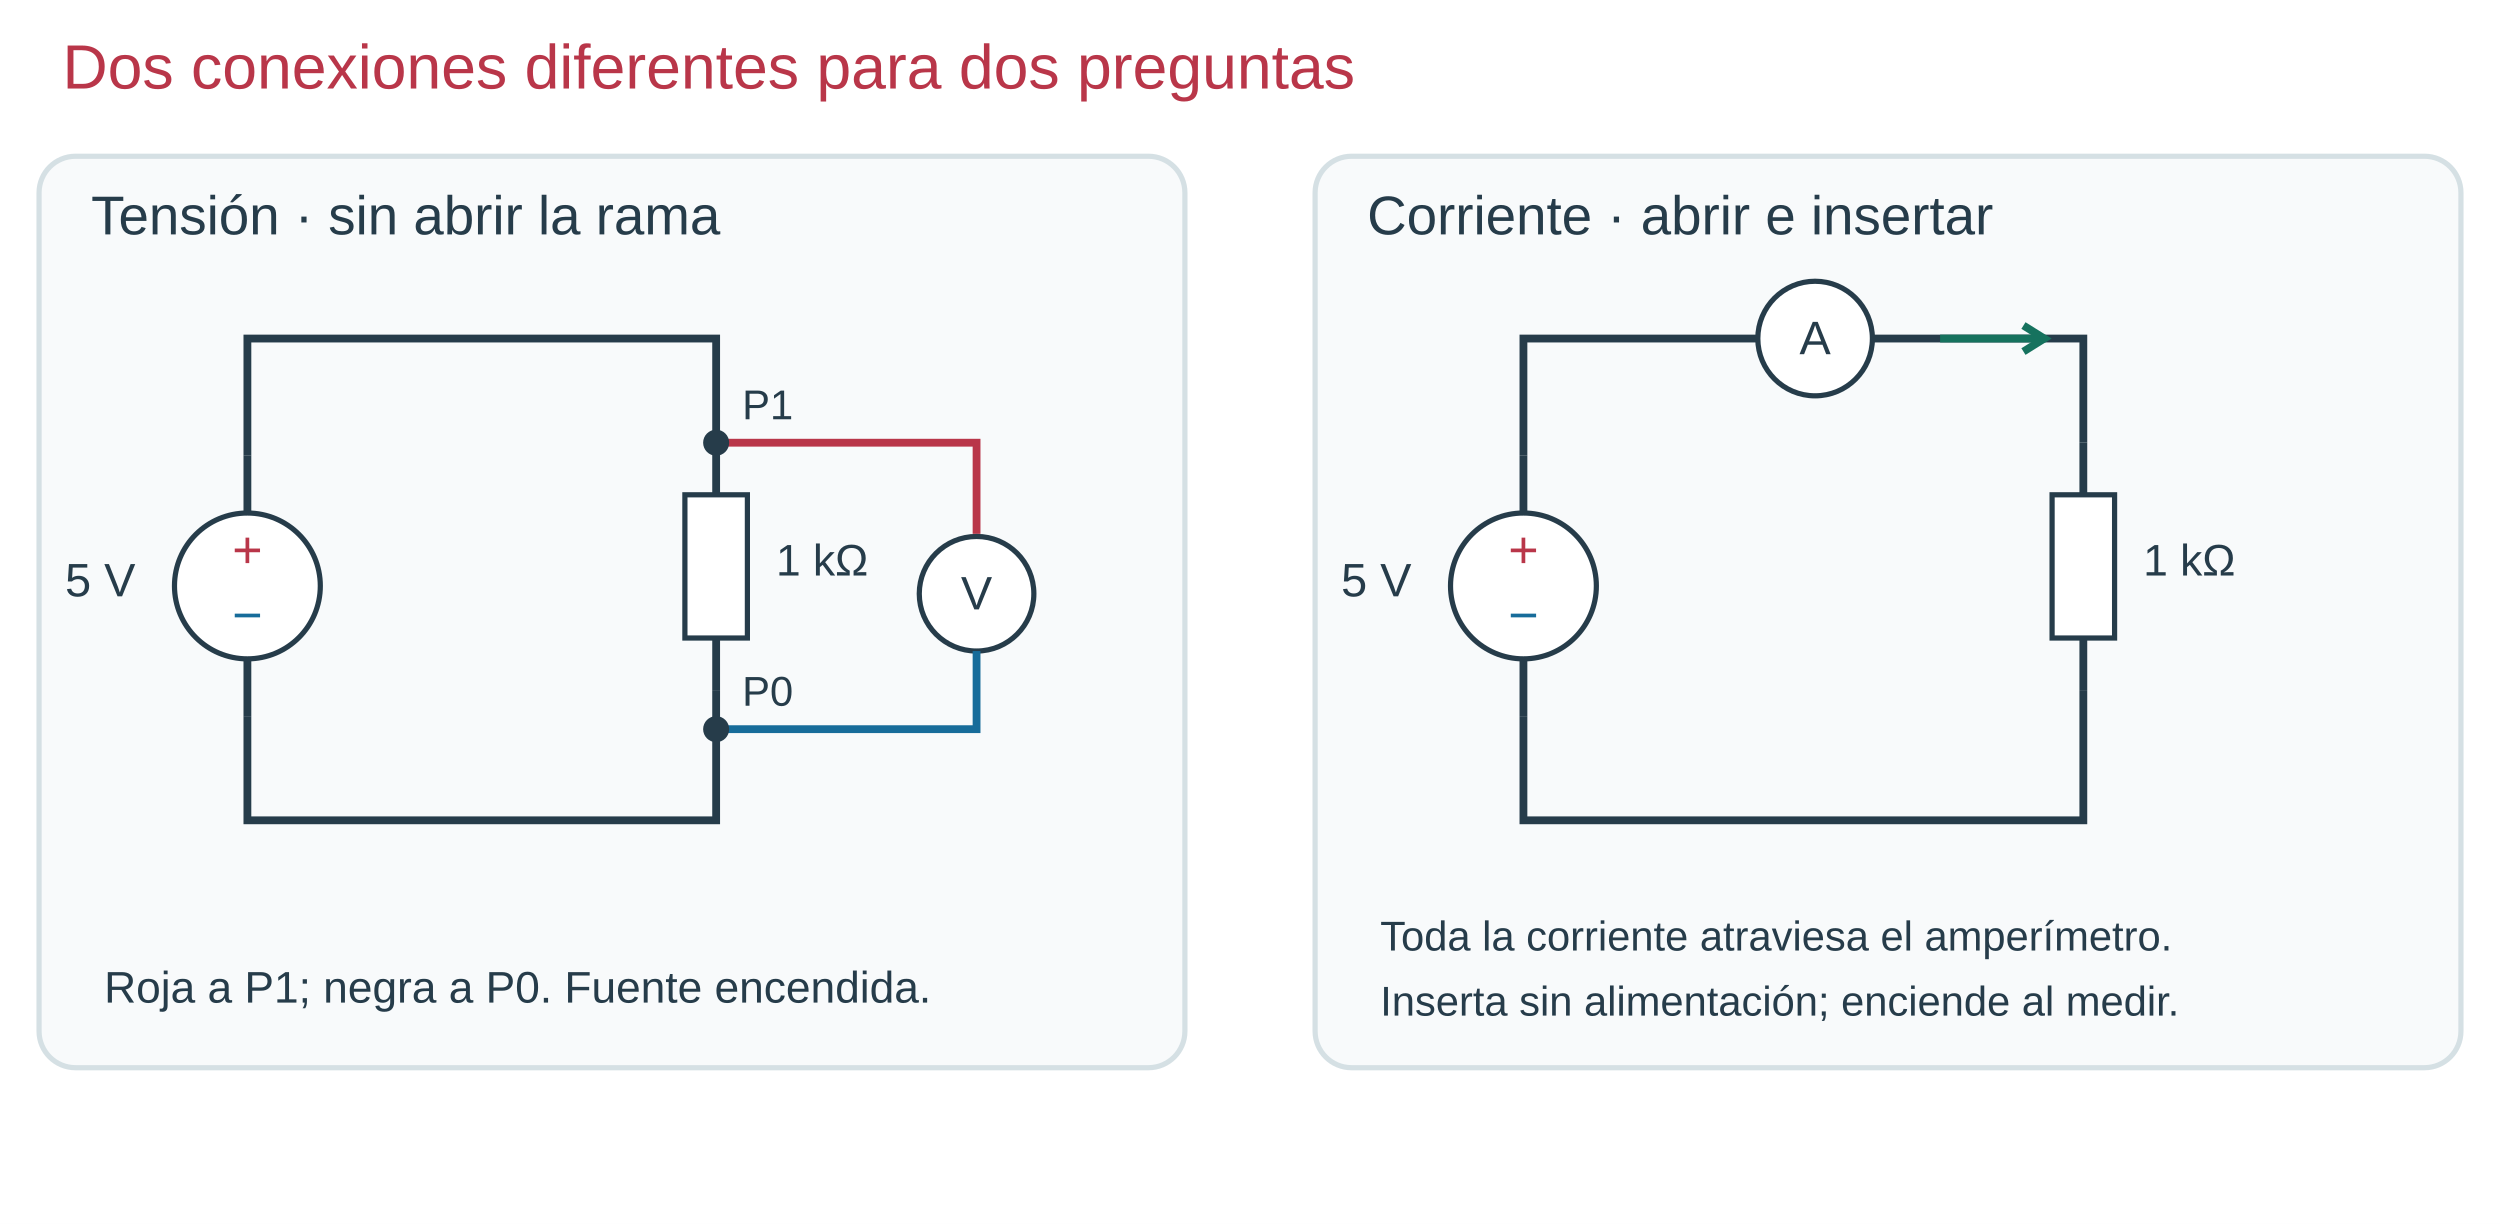
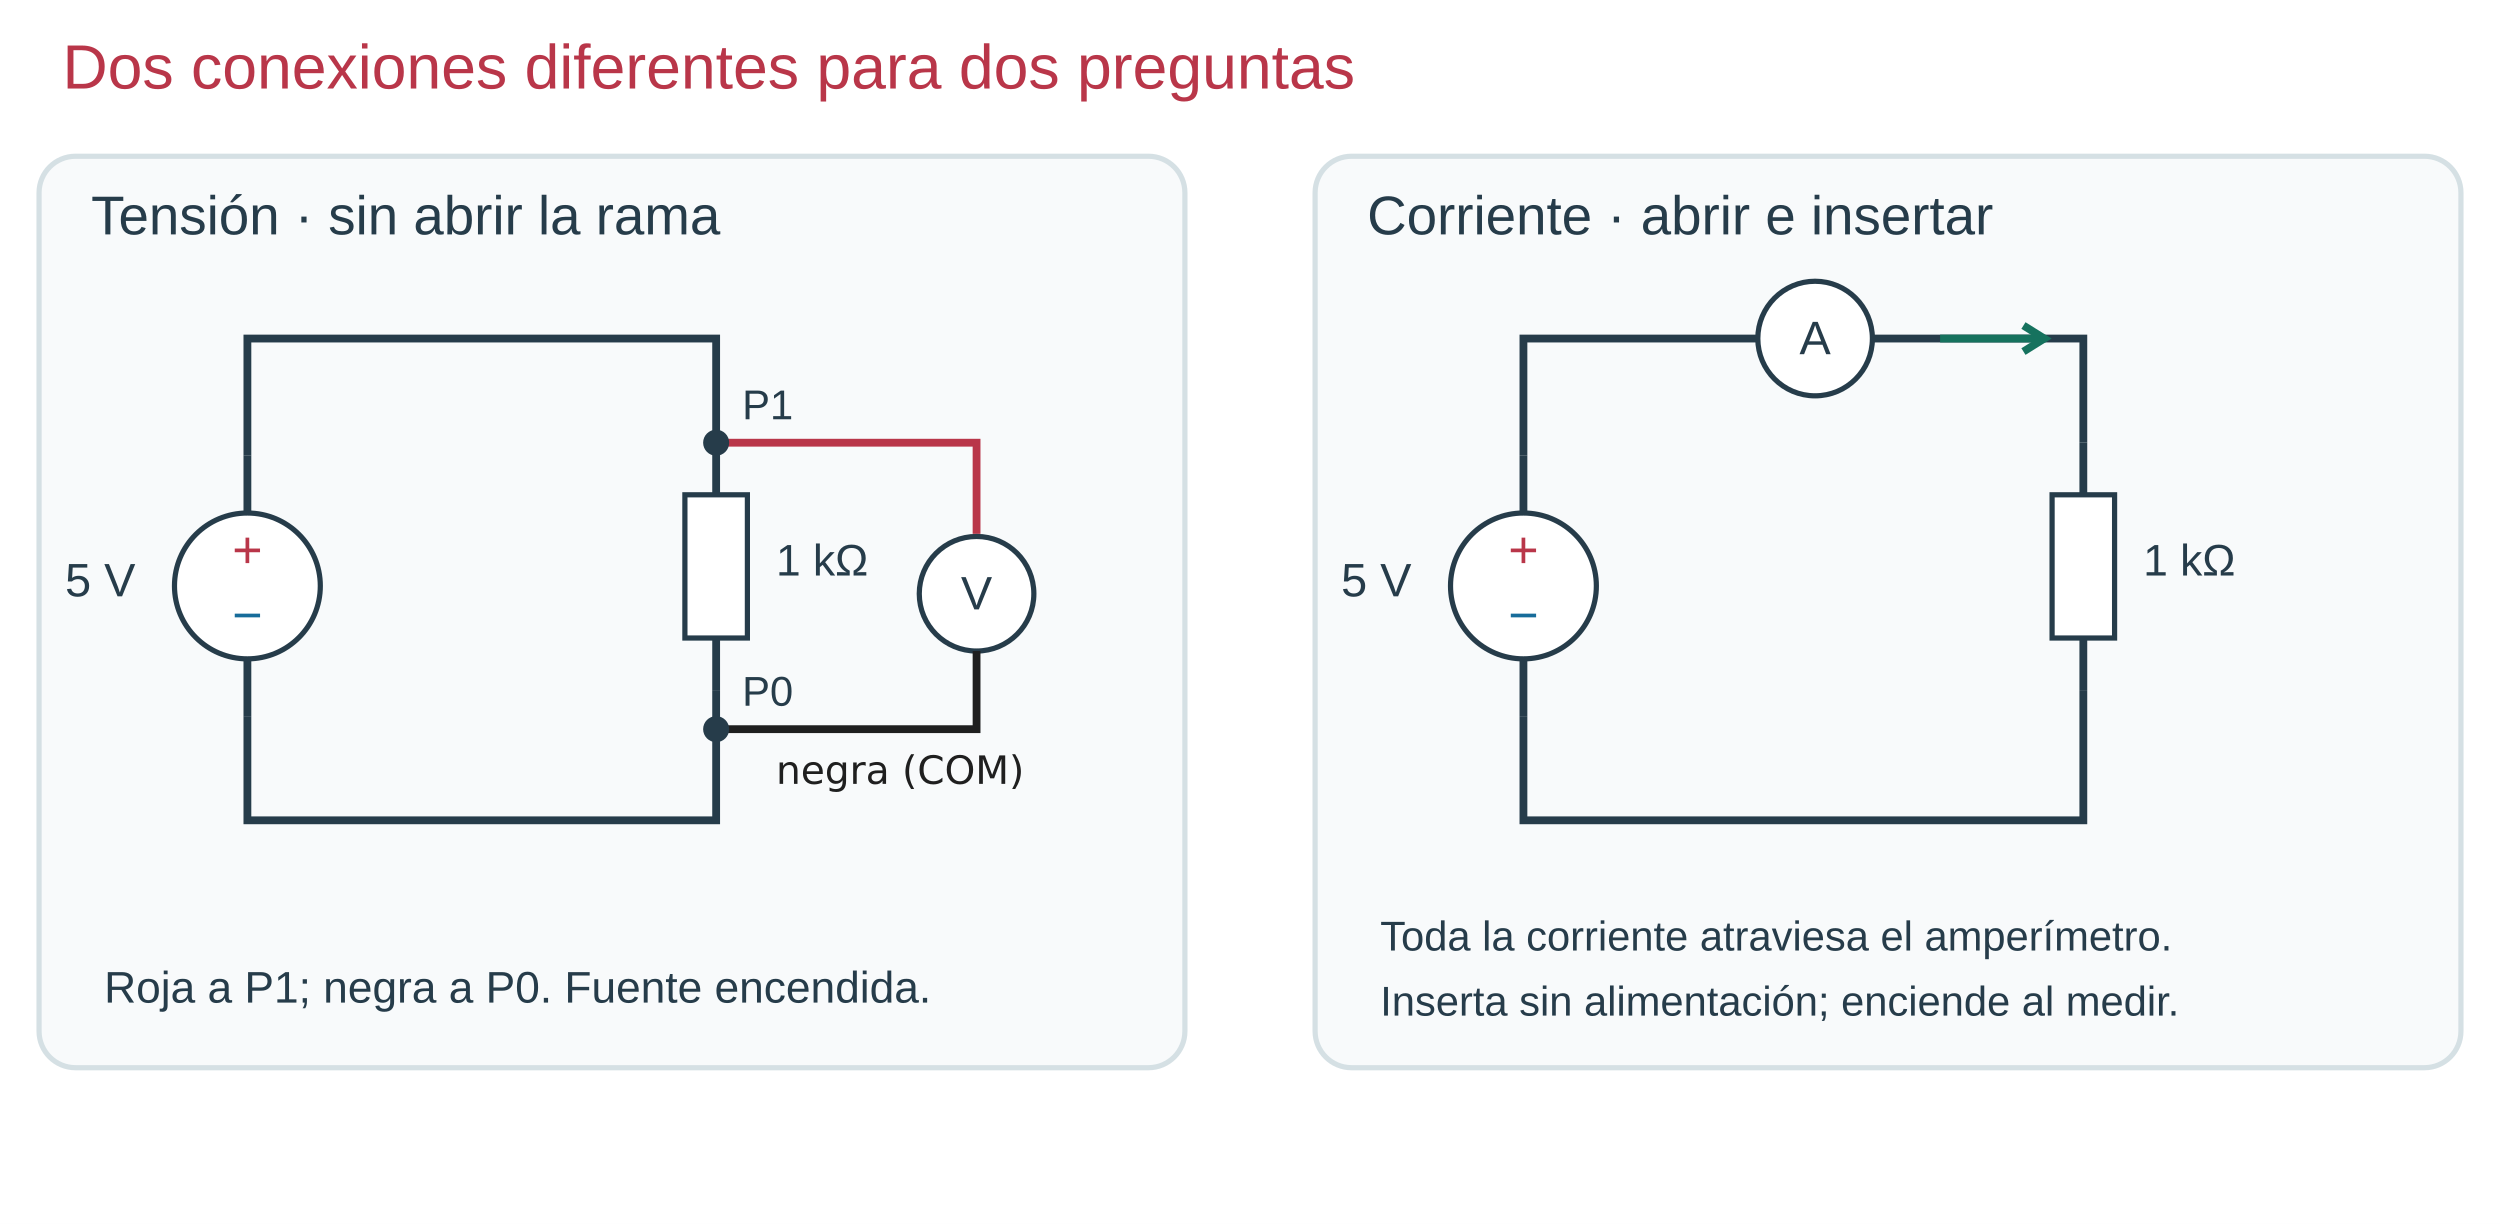
<svg xmlns="http://www.w3.org/2000/svg" viewBox="0 0 960 470" role="img" aria-labelledby="title">
  <rect width="960" height="470" fill="white" />
  <g font-family="Arial, sans-serif">
    <text x="24" y="34" font-size="24" fill="#b93649" text-anchor="start">Dos conexiones diferentes para dos preguntas</text>
    <rect x="15" y="60" width="440" height="350" rx="14" fill="#f8fafb" stroke="#d5e0e4" stroke-width="2" />
    <text x="35" y="90" font-size="21" fill="#263c4a" text-anchor="start">Tensión · sin abrir la rama</text>
    <path d="M95,175 L95,197" stroke="#263c4a" stroke-width="3" fill="none" stroke-dasharray="" />
    <circle cx="95" cy="225" r="28" fill="white" stroke="#263c4a" stroke-width="2" />
    <text x="95" y="218" font-size="20" fill="#b93649" text-anchor="middle">+</text>
    <text x="95" y="243" font-size="20" fill="#176c9a" text-anchor="middle">−</text>
    <path d="M95,253 L95,275" stroke="#263c4a" stroke-width="3" fill="none" stroke-dasharray="" />
    <text x="52" y="229" font-size="18" fill="#263c4a" text-anchor="end">5 V</text>
    <path d="M95,175 V130 H275 V170" stroke="#263c4a" stroke-width="3" fill="none" />
    <path d="M275,170 L275,190" stroke="#263c4a" stroke-width="3" fill="none" stroke-dasharray="" />
    <rect x="263" y="190" width="24" height="55" rx="0" fill="white" stroke="#263c4a" stroke-width="2" />
    <path d="M275,245 L275,265" stroke="#263c4a" stroke-width="3" fill="none" stroke-dasharray="" />
    <text x="298" y="221" font-size="17" fill="#263c4a" text-anchor="start">1 kΩ</text>
    <path d="M275,265 V315 H95 V275" stroke="#263c4a" stroke-width="3" fill="none" />
    <path d="M275,170 H375 V205" stroke="#b93649" stroke-width="3" fill="none" />
    <circle cx="375" cy="228" r="22" fill="white" stroke="#263c4a" stroke-width="2" />
    <text x="375" y="234" font-size="18" fill="#263c4a" text-anchor="middle">V</text>
-     <path d="M375,250 V280 H275" stroke="#176c9a" stroke-width="3" fill="none" />
+     <path d="M375,250 V280 H275" stroke="#1f1f1f" stroke-width="3" fill="none" />
    <circle cx="275" cy="170" r="5" fill="#263c4a" />
    <text x="285" y="161" font-size="16" fill="#263c4a" text-anchor="start">P1</text>
    <circle cx="275" cy="280" r="5" fill="#263c4a" />
    <text x="285" y="271" font-size="16" fill="#263c4a" text-anchor="start">P0</text>
    <text x="40" y="385" font-size="17" fill="#263c4a" text-anchor="start">Roja a P1; negra a P0. Fuente encendida.</text>
    <rect x="505" y="60" width="440" height="350" rx="14" fill="#f8fafb" stroke="#d5e0e4" stroke-width="2" />
    <text x="525" y="90" font-size="21" fill="#263c4a" text-anchor="start">Corriente · abrir e insertar</text>
    <path d="M585,175 L585,197" stroke="#263c4a" stroke-width="3" fill="none" stroke-dasharray="" />
    <circle cx="585" cy="225" r="28" fill="white" stroke="#263c4a" stroke-width="2" />
    <text x="585" y="218" font-size="20" fill="#b93649" text-anchor="middle">+</text>
    <text x="585" y="243" font-size="20" fill="#176c9a" text-anchor="middle">−</text>
    <path d="M585,253 L585,275" stroke="#263c4a" stroke-width="3" fill="none" stroke-dasharray="" />
    <text x="542" y="229" font-size="18" fill="#263c4a" text-anchor="end">5 V</text>
    <path d="M585,175 V130 H675" stroke="#263c4a" stroke-width="3" fill="none" />
    <circle cx="697" cy="130" r="22" fill="white" stroke="#263c4a" stroke-width="2" />
    <text x="697" y="136" font-size="18" fill="#263c4a" text-anchor="middle">A</text>
    <path d="M719,130 H800 V170" stroke="#263c4a" stroke-width="3" fill="none" />
    <path d="M800,170 L800,190" stroke="#263c4a" stroke-width="3" fill="none" stroke-dasharray="" />
    <rect x="788" y="190" width="24" height="55" rx="0" fill="white" stroke="#263c4a" stroke-width="2" />
    <path d="M800,245 L800,265" stroke="#263c4a" stroke-width="3" fill="none" stroke-dasharray="" />
    <text x="823" y="221" font-size="17" fill="#263c4a" text-anchor="start">1 kΩ</text>
    <path d="M800,265 V315 H585 V275" stroke="#263c4a" stroke-width="3" fill="none" />
    <path d="M745,130 L785,130" stroke="#16725e" stroke-width="3" fill="none" stroke-dasharray="" />
    <path d="M777,125 L785,130 L777,135" fill="none" stroke="#16725e" stroke-width="3" transform="rotate(0.0 785 130)" />
    <text x="530" y="365" font-size="16" fill="#263c4a" text-anchor="start">Toda la corriente atraviesa el amperímetro.</text>
    <text x="530" y="390" font-size="16" fill="#263c4a" text-anchor="start">Inserta sin alimentación; enciende al medir.</text>
  </g>
+   <text x="298" y="301" font-size="15" fill="#1f1f1f" text-anchor="start" font-family="Verdana, 'DejaVu Sans', Arial, sans-serif">negra (COM)</text>
</svg>
